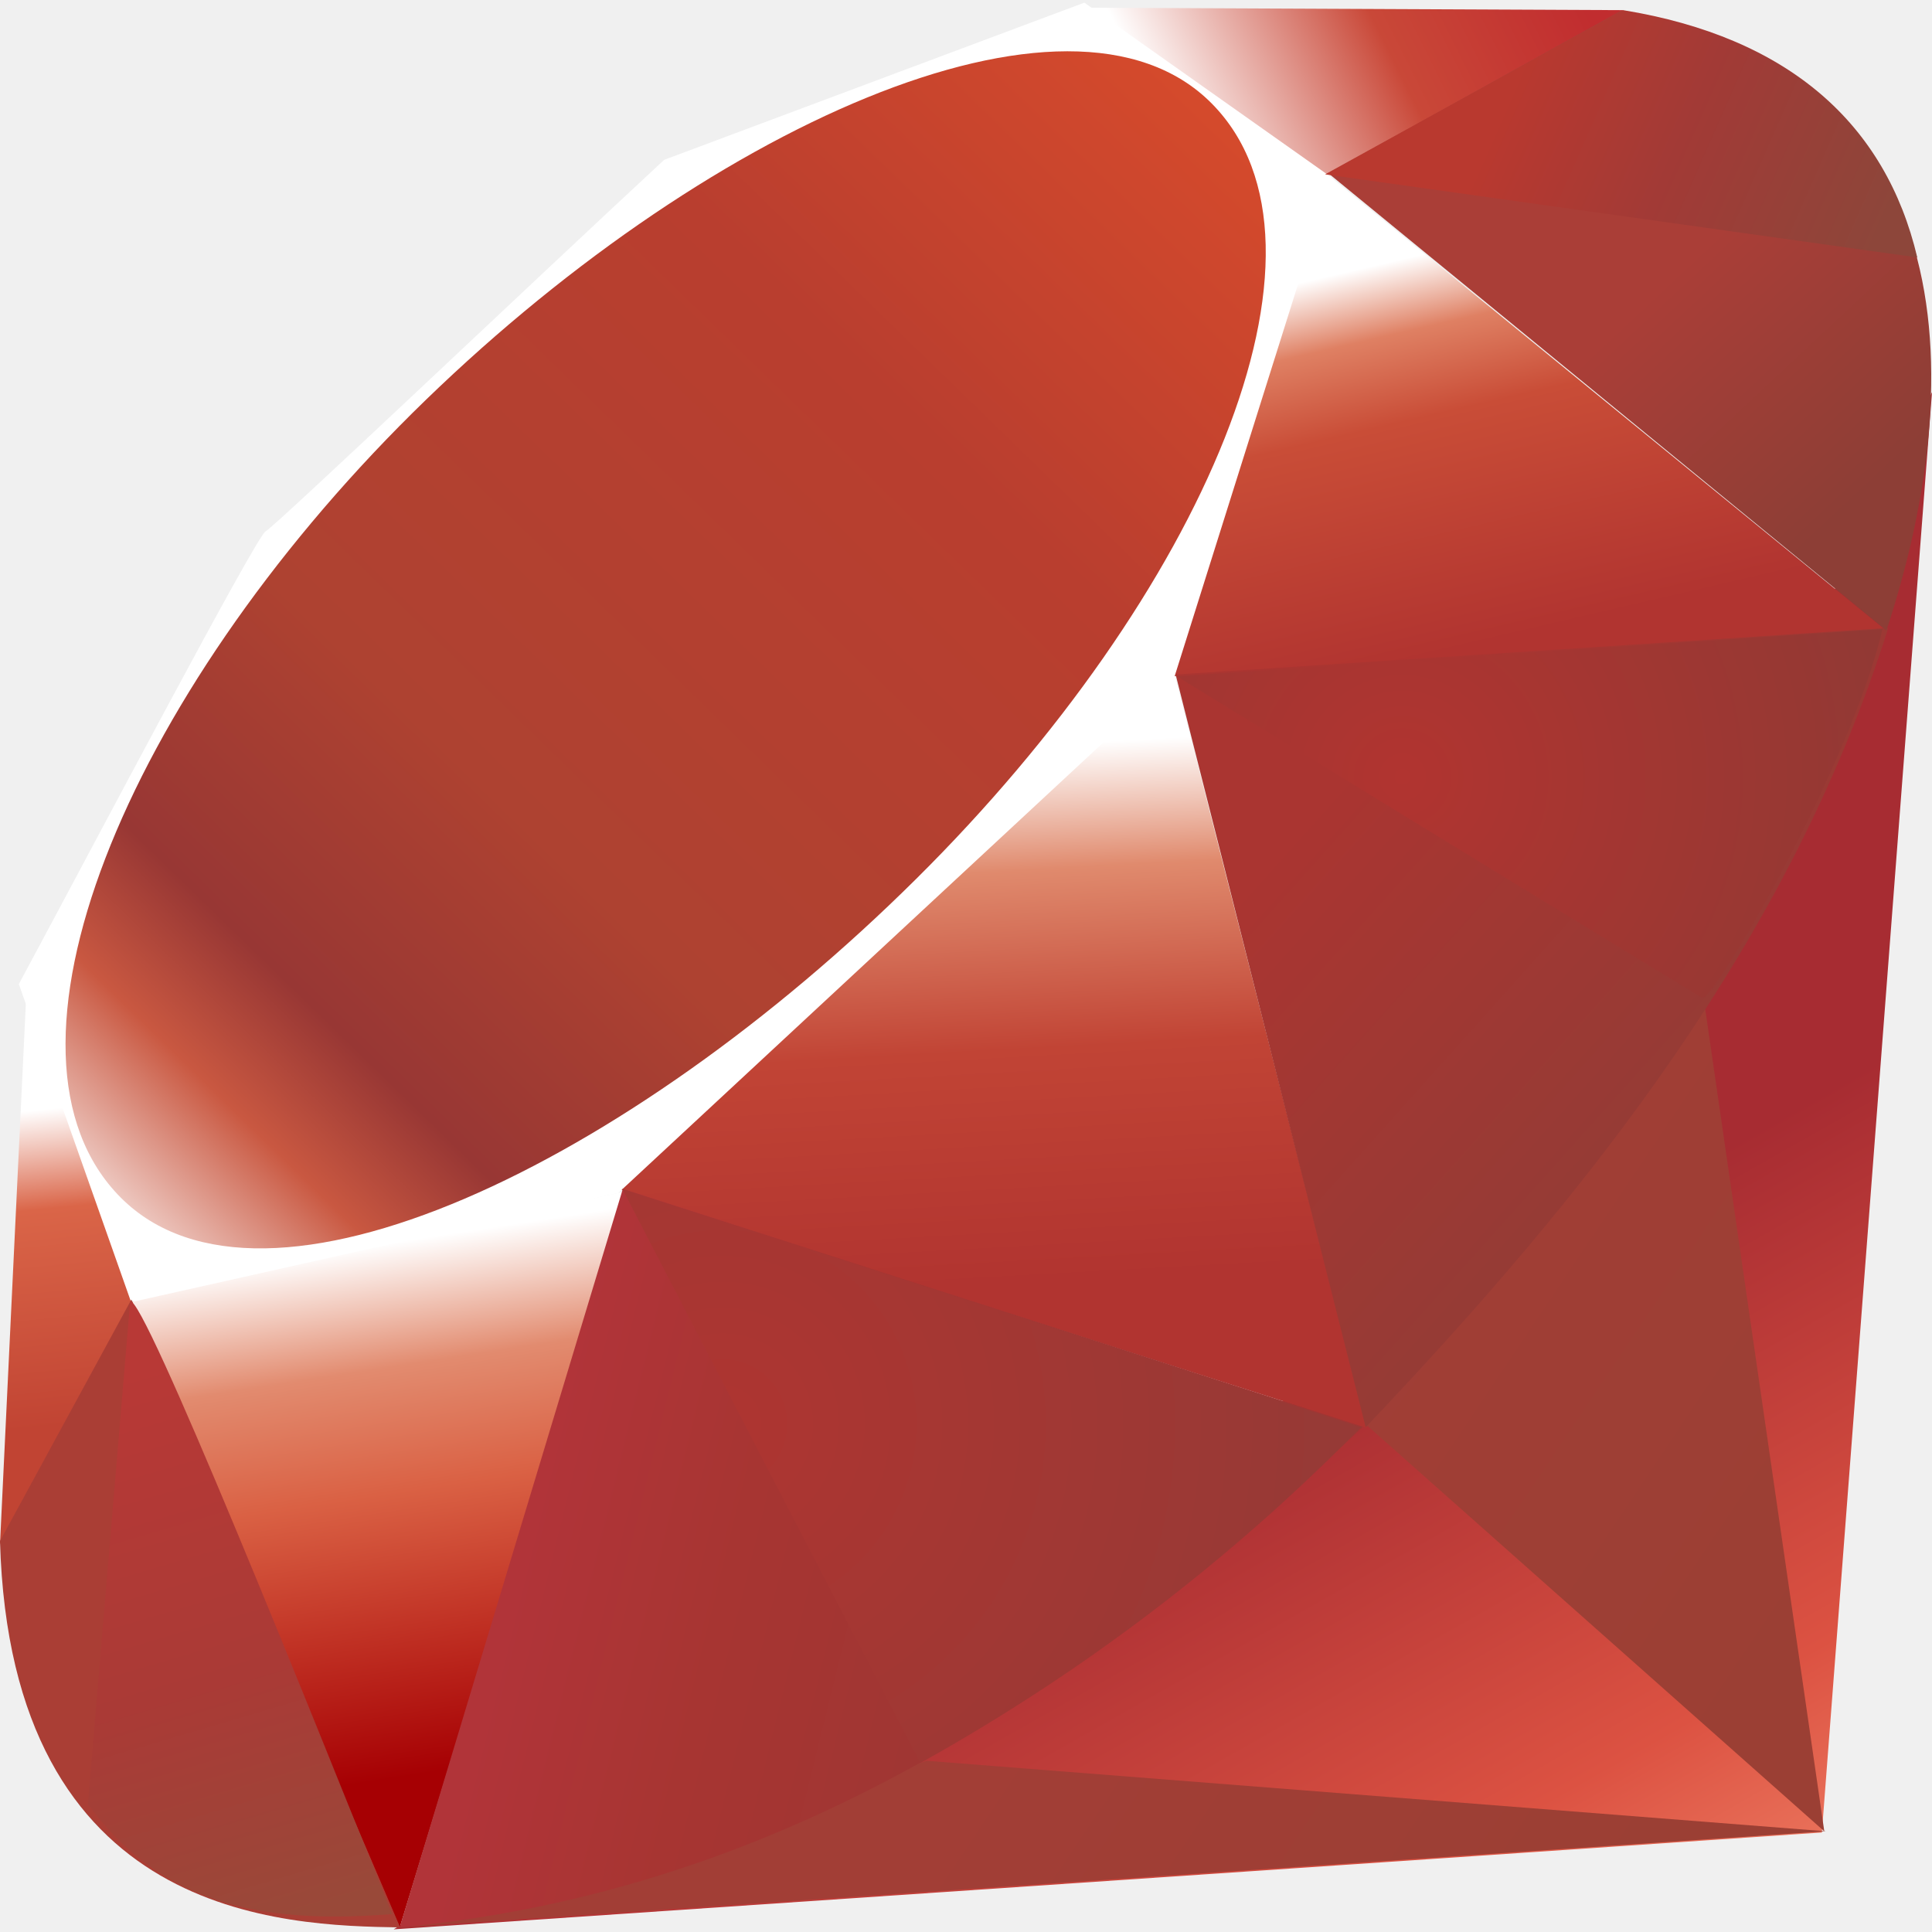
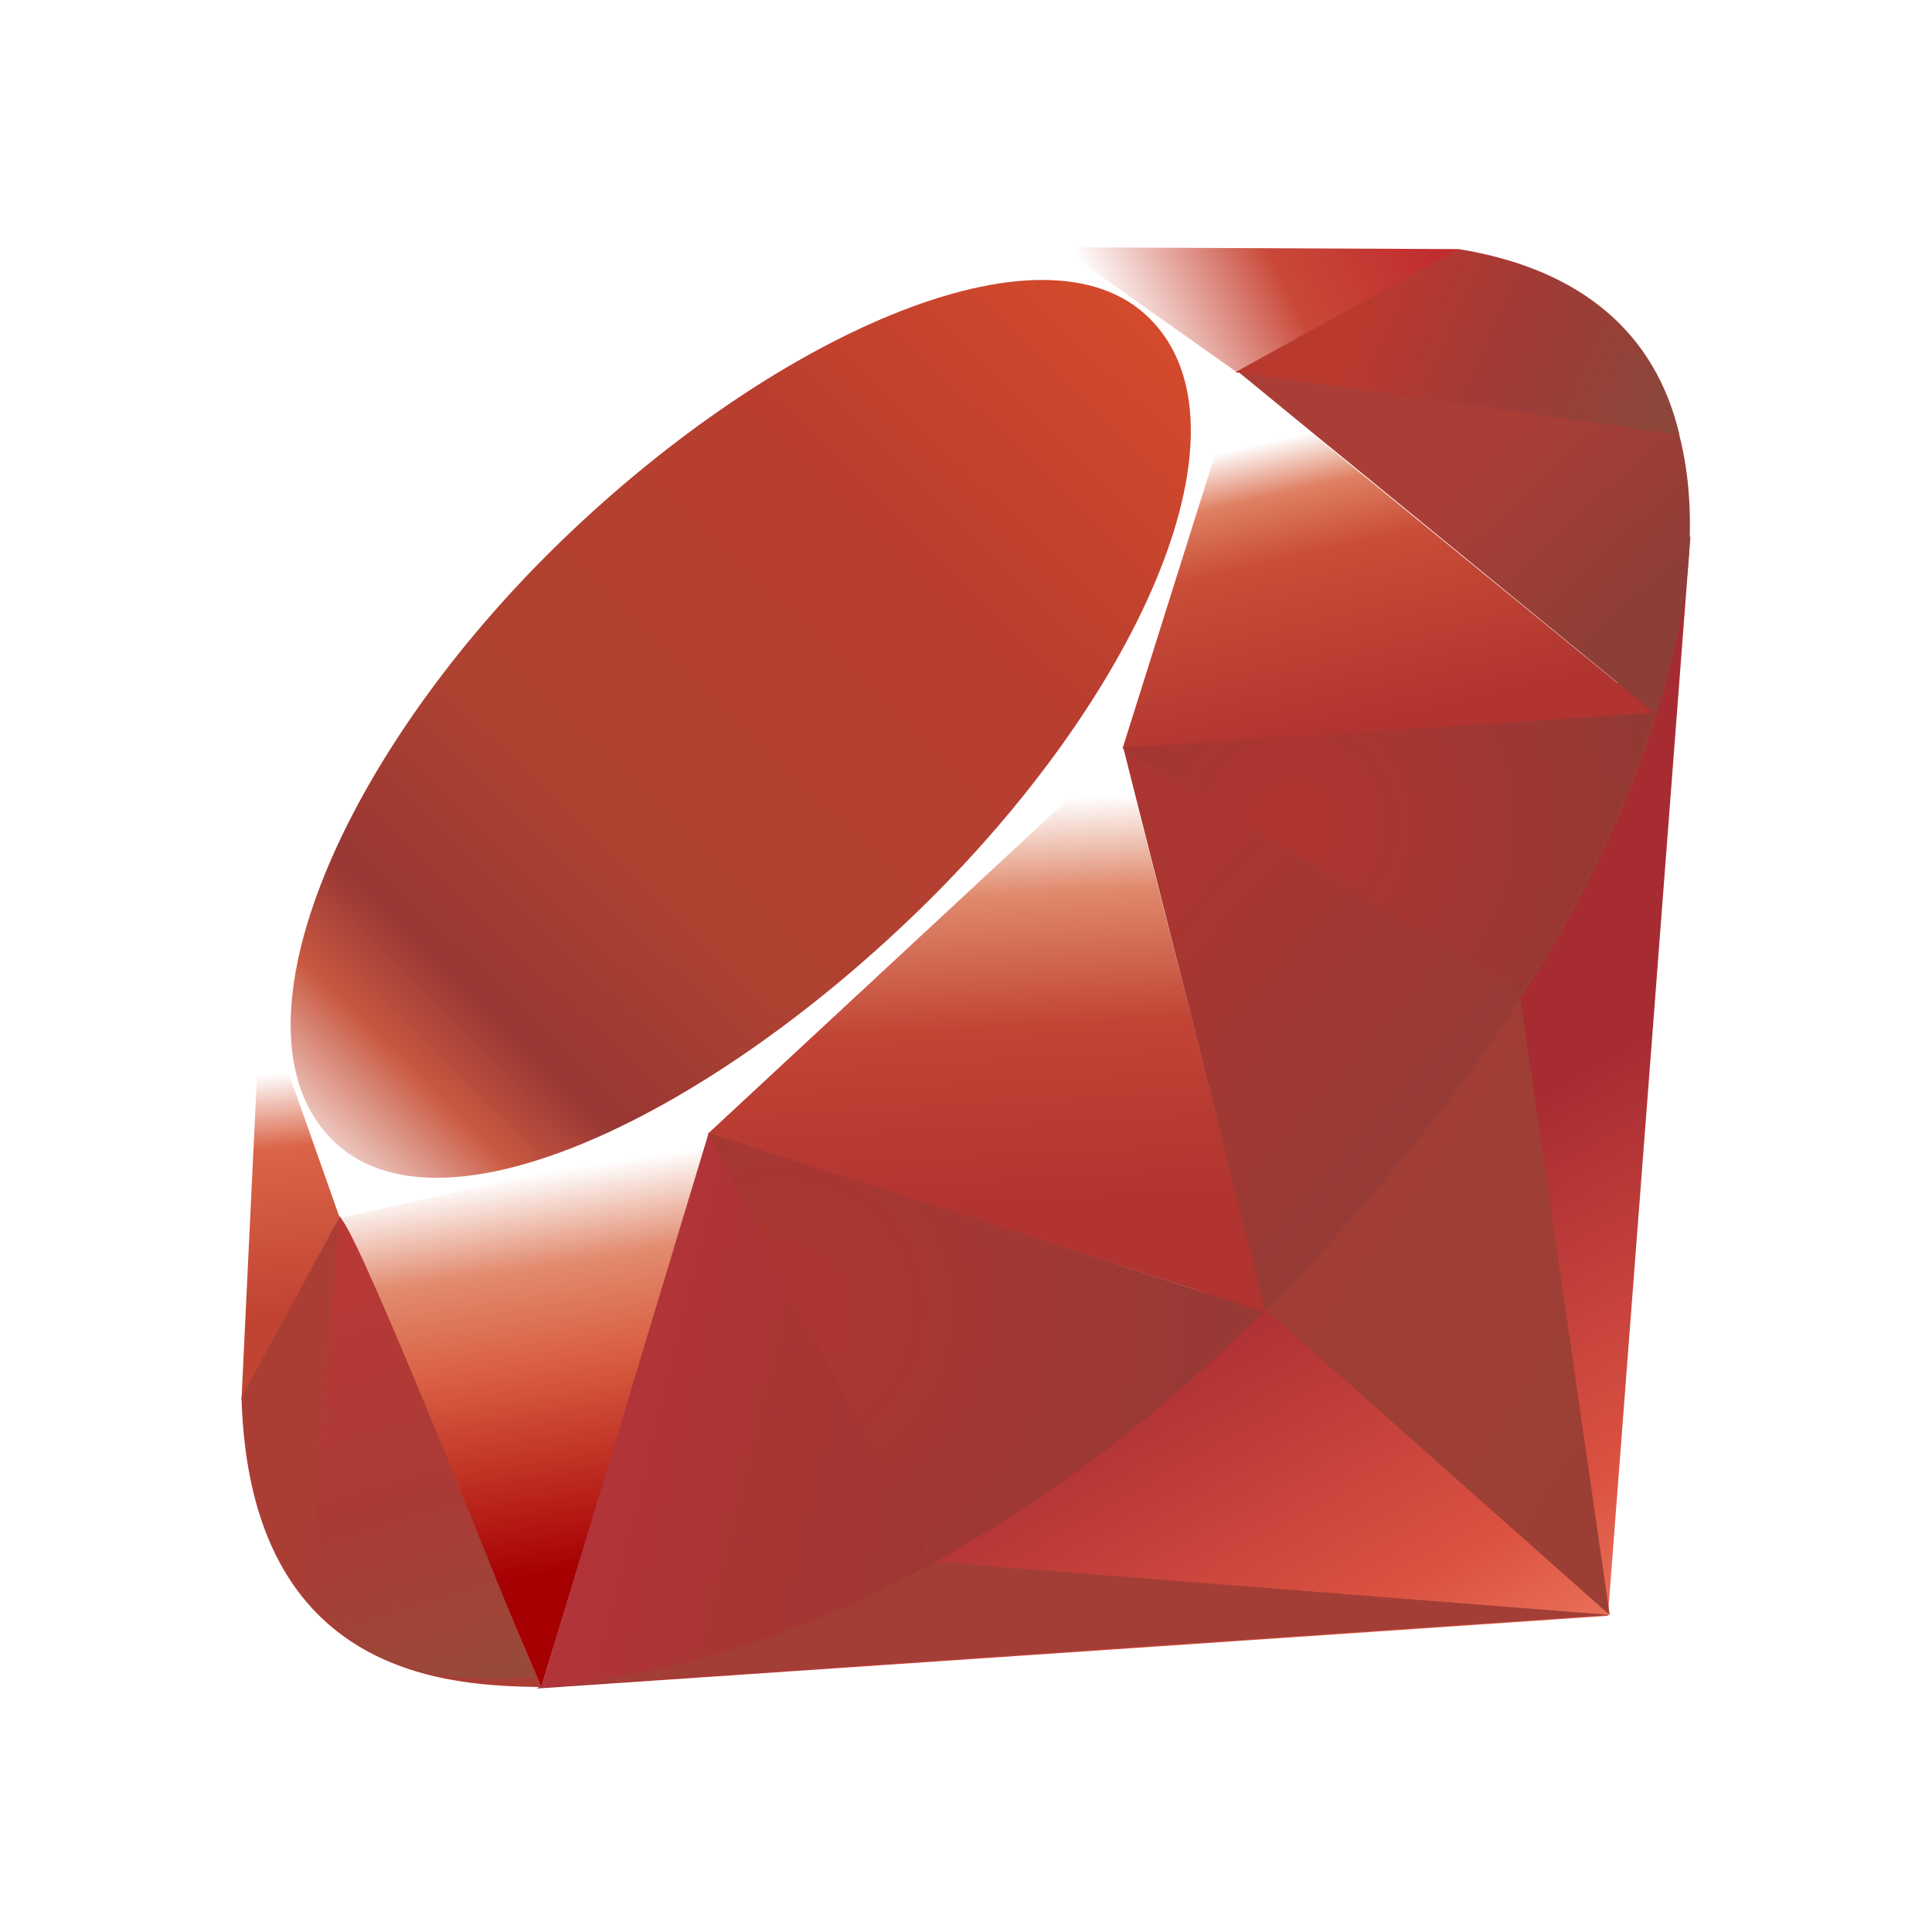
- <svg xmlns="http://www.w3.org/2000/svg" xmlns:xlink="http://www.w3.org/1999/xlink" viewBox="0 0 80 80">
-   <defs>
-     <linearGradient id="b" x1="70.29" y1="87.14" x2="53.41" y2="57.34" gradientUnits="userSpaceOnUse">
-       <stop offset="0" stop-color="#f68f71" />
-       <stop offset=".41" stop-color="#dc5242" />
-       <stop offset=".99" stop-color="#a72c32" />
-       <stop offset="1" stop-color="#a72c32" />
-     </linearGradient>
-     <linearGradient id="a" x1="78.69" y1="62.11" x2="56.94" y2="47.52" gradientUnits="userSpaceOnUse">
-       <stop offset="0" stop-color="#9b3f34" />
-       <stop offset=".99" stop-color="#a23e36" />
-       <stop offset="1" stop-color="#a23e36" />
-     </linearGradient>
-     <linearGradient id="c" x1="61.29" y1="88.05" x2="39.54" y2="73.45" xlink:href="#a" />
-     <linearGradient id="d" x1="15.62" y1="51.55" x2="19" y2="73.46" gradientUnits="userSpaceOnUse">
-       <stop offset="0" stop-color="#fff" />
-       <stop offset=".23" stop-color="#e28b6f" />
-       <stop offset=".46" stop-color="#da6144" />
-       <stop offset=".99" stop-color="#a60003" />
-       <stop offset="1" stop-color="#a60003" />
-     </linearGradient>
-     <linearGradient id="e" x1="38.82" y1="31.08" x2="40.06" y2="53.45" gradientUnits="userSpaceOnUse">
-       <stop offset="0" stop-color="#fff" />
-       <stop offset=".23" stop-color="#e08a6d" />
-       <stop offset=".56" stop-color="#c14435" />
-       <stop offset=".99" stop-color="#b13430" />
-       <stop offset="1" stop-color="#b13430" />
-     </linearGradient>
-     <linearGradient id="f" x1="59.4" y1="10.42" x2="63.12" y2="26.44" gradientUnits="userSpaceOnUse">
-       <stop offset="0" stop-color="#fff" />
-       <stop offset=".18" stop-color="#df8063" />
-       <stop offset=".4" stop-color="#c94d37" />
-       <stop offset=".99" stop-color="#b13430" />
-       <stop offset="1" stop-color="#b13430" />
-     </linearGradient>
-     <linearGradient id="g" x1="48.04" y1="4.77" x2="64.07" y2="-3.24" gradientUnits="userSpaceOnUse">
-       <stop offset="0" stop-color="#fff" />
-       <stop offset=".54" stop-color="#c94838" />
-       <stop offset=".99" stop-color="#c12d2f" />
-       <stop offset="1" stop-color="#c12d2f" />
-     </linearGradient>
-     <linearGradient id="h" x1="1.58" y1="45.96" x2="2.9" y2="59.17" gradientUnits="userSpaceOnUse">
-       <stop offset="0" stop-color="#fff" />
-       <stop offset=".31" stop-color="#da6548" />
-       <stop offset=".99" stop-color="#c14433" />
-       <stop offset="1" stop-color="#c14433" />
-     </linearGradient>
-     <linearGradient id="i" x1="-7.49" y1="62.74" x2="54.52" y2="-1.02" gradientUnits="userSpaceOnUse">
-       <stop offset="0" stop-color="#bd0012" />
-       <stop offset=".07" stop-color="#fff" />
-       <stop offset=".17" stop-color="#fff" />
-       <stop offset=".27" stop-color="#c95841" />
-       <stop offset=".33" stop-color="#983734" />
-       <stop offset=".46" stop-color="#ae4231" />
-       <stop offset=".72" stop-color="#b93e2f" />
-       <stop offset=".99" stop-color="#de4e2b" />
-       <stop offset="1" stop-color="#de4e2b" />
-     </linearGradient>
-     <linearGradient id="j" x1="40" y1="69.17" x2="21.33" y2="64.56" gradientUnits="userSpaceOnUse">
-       <stop offset="0" stop-color="#9f3633" />
-       <stop offset=".54" stop-color="#a73532" />
-       <stop offset=".99" stop-color="#b13439" />
-       <stop offset="1" stop-color="#b13439" />
-     </linearGradient>
-     <linearGradient id="k" x1="72.08" y1="46.75" x2="55.49" y2="31.88" gradientUnits="userSpaceOnUse">
-       <stop offset="0" stop-color="#923c36" />
-       <stop offset=".99" stop-color="#aa3531" />
-       <stop offset="1" stop-color="#aa3531" />
-     </linearGradient>
-     <linearGradient id="l" x1="78.18" y1="19.47" x2="69.91" y2="10.63" gradientUnits="userSpaceOnUse">
-       <stop offset="0" stop-color="#8d3e36" />
-       <stop offset=".99" stop-color="#aa3e37" />
-       <stop offset="1" stop-color="#aa3e37" />
-     </linearGradient>
-     <linearGradient id="o" x1="10.77" y1="79.79" x2="4.03" y2="56.94" gradientUnits="userSpaceOnUse">
-       <stop offset="0" stop-color="#994939" />
-       <stop offset=".43" stop-color="#aa3a36" />
-       <stop offset=".99" stop-color="#b83936" />
-       <stop offset="1" stop-color="#b83936" />
-     </linearGradient>
-     <linearGradient id="p" x1="62.44" y1="4.07" x2="77.54" y2="10.73" gradientUnits="userSpaceOnUse">
-       <stop offset="0" stop-color="#b9392f" />
-       <stop offset=".44" stop-color="#a23a36" />
-       <stop offset=".99" stop-color="#8d463a" />
-       <stop offset="1" stop-color="#8d463a" />
-     </linearGradient>
-     <radialGradient id="m" cx="58.08" cy="32.17" r="20.33" gradientUnits="userSpaceOnUse">
-       <stop offset="0" stop-color="#b13430" />
-       <stop offset=".99" stop-color="#923934" />
-       <stop offset="1" stop-color="#923934" />
-     </radialGradient>
-     <radialGradient id="n" cx="29.92" cy="58.96" r="27.03" gradientUnits="userSpaceOnUse">
-       <stop offset="0" stop-color="#ae3531" />
-       <stop offset=".99" stop-color="#953a36" />
-       <stop offset="1" stop-color="#953a36" />
-     </radialGradient>
-   </defs>
-   <path fill="url(#b)" fill-rule="evenodd" d="M16.3 79.89l59.14-4.01L80 16.24 61.98 52.77 16.3 79.89z" />
-   <path fill="url(#a)" fill-rule="evenodd" d="M56.61 59.03l18.93 16.8-5.08-35.08-13.85 18.28z" />
-   <path fill="url(#c)" fill-rule="evenodd" d="M16.5 79.81l59.11-3.98-37.24-2.92-21.87 6.9z" />
-   <path fill="url(#d)" fill-rule="evenodd" d="M5.39 53.72l11.16 26.1 9.31-30.48-20.47 4.38z" />
-   <path fill="url(#e)" fill-rule="evenodd" d="M23.55 48.57l33.06 10.56-8.56-33.52-24.5 22.96z" />
-   <path fill="url(#f)" fill-rule="evenodd" d="M48.45 28.01l29.61-1.93L54.9 7.17l-6.45 20.84z" />
-   <path fill="url(#g)" fill-rule="evenodd" d="M45.02.32l22.21.1-13.62 7.53L45.02.32z" />
-   <path fill="url(#h)" fill-rule="evenodd" d="M1.09 41.14L0 63.94l5.71-10.4-4.62-12.4z" />
-   <path d="M.78 40.75l4.65 13.17L25.6 49.4 48.64 28l6.5-20.65L44.9.11 27.5 6.62C22 11.72 11.38 21.81 11 22S4 34.76.78 40.75z" fill="#fff" fill-rule="evenodd" />
-   <path d="M17.09 17.09C29 5.31 44.29-1.65 50.17 4.28s-.36 20.34-12.24 32.12S10.92 55.53 5 49.59s.2-20.72 12.09-32.5z" fill="url(#i)" fill-rule="evenodd" />
-   <path d="M16.55 79.81l9.24-30.58 30.65 9.85C45.36 69.48 33 78.26 16.55 79.81z" fill="url(#j)" fill-rule="evenodd" />
-   <path d="M48.68 27.93l7.87 31.17c9.26-9.74 17.57-20.2 21.64-33.1z" fill="url(#k)" fill-rule="evenodd" />
-   <path d="M78.11 26.11C81.26 16.61 82 3 67.13.44L55 7.17z" fill="url(#l)" fill-rule="evenodd" />
-   <path d="M0 63.81c.44 15.68 11.75 15.92 16.57 16l-11.13-26z" fill="#aa3e35" fill-rule="evenodd" />
-   <path d="M48.72 28c7.12 4.37 21.46 13.15 21.75 13.31.45.26 6.18-9.66 7.48-15.26z" fill="url(#m)" fill-rule="evenodd" />
-   <path d="M25.77 49.23L38.11 73a79.82 79.82 0 0018.24-13.9z" fill="url(#n)" fill-rule="evenodd" />
-   <path d="M5.39 53.89L3.64 74.71c3.3 4.5 7.84 4.9 12.6 4.55C12.8 70.68 5.92 53.54 5.39 53.89z" fill="url(#o)" fill-rule="evenodd" />
-   <path d="M54.87 7.22l24.52 3.44C78.08 5.12 74.06 1.54 67.21.42z" fill="url(#p)" fill-rule="evenodd" />
+ <svg xmlns="http://www.w3.org/2000/svg" viewBox="0 0 80 80">
+   <rect width="100%" height="100%" fill="white" />
+   <path fill-rule="evenodd" clip-rule="evenodd" d="M22.225 69.918L66.58 66.91L70 22.18L56.485 49.578L22.225 69.918Z" fill="url(#paint0_linear_73_3927)" />
+   <path fill-rule="evenodd" clip-rule="evenodd" d="M52.457 54.273L66.654 66.873L62.844 40.562L52.457 54.273V54.273Z" fill="url(#paint1_linear_73_3927)" />
+   <path fill-rule="evenodd" clip-rule="evenodd" d="M22.375 69.858L66.707 66.873L38.778 64.683L22.375 69.858V69.858Z" fill="url(#paint2_linear_73_3927)" />
+   <path fill-rule="evenodd" clip-rule="evenodd" d="M14.043 50.29L22.413 69.865L29.395 47.005L14.043 50.29V50.29Z" fill="url(#paint3_linear_73_3927)" />
+   <path fill-rule="evenodd" clip-rule="evenodd" d="M27.662 46.428L52.457 54.347L46.037 29.207L27.662 46.428V46.428Z" fill="url(#paint4_linear_73_3927)" />
+   <path fill-rule="evenodd" clip-rule="evenodd" d="M46.338 31.008L68.545 29.56L51.175 15.377L46.338 31.008V31.008Z" fill="url(#paint5_linear_73_3927)" />
+   <path fill-rule="evenodd" clip-rule="evenodd" d="M43.765 10.24L60.422 10.315L50.207 15.963L43.765 10.24Z" fill="url(#paint6_linear_73_3927)" />
+   <path fill-rule="evenodd" clip-rule="evenodd" d="M10.818 40.855L10 57.955L14.283 50.155L10.818 40.855V40.855Z" fill="url(#paint7_linear_73_3927)" />
+   <path fill-rule="evenodd" clip-rule="evenodd" d="M10.585 40.562L14.072 50.44L29.2 47.05L46.48 31L51.355 15.512L43.675 10.082L30.625 14.965C26.5 18.79 18.535 26.358 18.25 26.5C17.965 26.642 13 36.07 10.585 40.562Z" fill="white" />
+   <path fill-rule="evenodd" clip-rule="evenodd" d="M22.818 22.817C31.75 13.982 43.218 8.762 47.628 13.21C52.038 17.657 47.358 28.465 38.448 37.3C29.538 46.135 18.19 51.648 13.75 47.193C9.31 42.737 13.9 31.652 22.818 22.817V22.817Z" fill="url(#paint8_linear_73_3927)" />
+   <path fill-rule="evenodd" clip-rule="evenodd" d="M22.412 69.858L29.342 46.922L52.33 54.31C44.02 62.11 34.75 68.695 22.412 69.858Z" fill="url(#paint9_linear_73_3927)" />
+   <path fill-rule="evenodd" clip-rule="evenodd" d="M46.51 30.948L52.412 54.325C59.357 47.02 65.59 39.175 68.642 29.5L46.51 30.948Z" fill="url(#paint10_linear_73_3927)" />
+   <path fill-rule="evenodd" clip-rule="evenodd" d="M68.582 29.582C70.945 22.457 71.5 12.25 60.347 10.33L51.25 15.377L68.582 29.582Z" fill="url(#paint11_linear_73_3927)" />
+   <path fill-rule="evenodd" clip-rule="evenodd" d="M10 57.858C10.33 69.618 18.812 69.797 22.427 69.858L14.08 50.358L10 57.858Z" fill="#AA3E35" />
+   <path fill-rule="evenodd" clip-rule="evenodd" d="M46.54 31C51.88 34.278 62.635 40.862 62.852 40.983C63.19 41.178 67.487 33.737 68.463 29.538L46.54 31Z" fill="url(#paint12_radial_73_3927)" />
+   <path fill-rule="evenodd" clip-rule="evenodd" d="M29.327 46.922L38.582 64.75C43.62 61.952 48.228 58.44 52.262 54.325L29.327 46.922Z" fill="url(#paint13_radial_73_3927)" />
+   <path fill-rule="evenodd" clip-rule="evenodd" d="M14.043 50.417L12.73 66.032C15.206 69.407 18.61 69.707 22.18 69.445C19.601 63.01 14.441 50.155 14.043 50.417Z" fill="url(#paint14_linear_73_3927)" />
+   <path fill-rule="evenodd" clip-rule="evenodd" d="M51.152 15.415L69.542 17.995C68.56 13.84 65.545 11.155 60.407 10.315L51.152 15.415Z" fill="url(#paint15_linear_73_3927)" />
+   <linearGradient id="paint0_linear_73_3927" x1="62.717" y1="75.355" x2="50.057" y2="53.005" gradientUnits="userSpaceOnUse">
+     <stop stop-color="#F68F71" />
+     <stop offset="0.41" stop-color="#DC5242" />
+     <stop offset="0.99" stop-color="#A72C32" />
+     <stop offset="1" stop-color="#A72C32" />
+   </linearGradient>
+   <linearGradient id="paint1_linear_73_3927" x1="69.017" y1="56.583" x2="52.705" y2="45.64" gradientUnits="userSpaceOnUse">
+     <stop stop-color="#9B3F34" />
+     <stop offset="0.99" stop-color="#A23E36" />
+     <stop offset="1" stop-color="#A23E36" />
+   </linearGradient>
+   <linearGradient id="paint2_linear_73_3927" x1="2739.51" y1="520.341" x2="2698.46" y2="284.248" gradientUnits="userSpaceOnUse">
+     <stop stop-color="#9B3F34" />
+     <stop offset="0.99" stop-color="#A23E36" />
+     <stop offset="1" stop-color="#A23E36" />
+   </linearGradient>
+   <linearGradient id="paint3_linear_73_3927" x1="21.715" y1="48.663" x2="24.25" y2="65.095" gradientUnits="userSpaceOnUse">
+     <stop stop-color="white" />
+     <stop offset="0.23" stop-color="#E28B6F" />
+     <stop offset="0.46" stop-color="#DA6144" />
+     <stop offset="0.99" stop-color="#A60003" />
+     <stop offset="1" stop-color="#A60003" />
+   </linearGradient>
+   <linearGradient id="paint4_linear_73_3927" x1="39.115" y1="33.31" x2="40.045" y2="50.087" gradientUnits="userSpaceOnUse">
+     <stop stop-color="white" />
+     <stop offset="0.23" stop-color="#E08A6D" />
+     <stop offset="0.56" stop-color="#C14435" />
+     <stop offset="0.99" stop-color="#B13430" />
+     <stop offset="1" stop-color="#B13430" />
+   </linearGradient>
+   <linearGradient id="paint5_linear_73_3927" x1="54.55" y1="17.815" x2="57.34" y2="29.83" gradientUnits="userSpaceOnUse">
+     <stop stop-color="white" />
+     <stop offset="0.18" stop-color="#DF8063" />
+     <stop offset="0.4" stop-color="#C94D37" />
+     <stop offset="0.99" stop-color="#B13430" />
+     <stop offset="1" stop-color="#B13430" />
+   </linearGradient>
+   <linearGradient id="paint6_linear_73_3927" x1="46.03" y1="13.578" x2="58.052" y2="7.57" gradientUnits="userSpaceOnUse">
+     <stop stop-color="white" />
+     <stop offset="0.54" stop-color="#C94838" />
+     <stop offset="0.99" stop-color="#C12D2F" />
+     <stop offset="1" stop-color="#C12D2F" />
+   </linearGradient>
+   <linearGradient id="paint7_linear_73_3927" x1="11.185" y1="44.47" x2="12.175" y2="54.377" gradientUnits="userSpaceOnUse">
+     <stop stop-color="white" />
+     <stop offset="0.31" stop-color="#DA6548" />
+     <stop offset="0.99" stop-color="#C14433" />
+     <stop offset="1" stop-color="#C14433" />
+   </linearGradient>
+   <linearGradient id="paint8_linear_73_3927" x1="4.383" y1="57.055" x2="50.89" y2="9.235" gradientUnits="userSpaceOnUse">
+     <stop stop-color="#BD0012" />
+     <stop offset="0.07" stop-color="white" />
+     <stop offset="0.17" stop-color="white" />
+     <stop offset="0.27" stop-color="#C95841" />
+     <stop offset="0.33" stop-color="#983734" />
+     <stop offset="0.46" stop-color="#AE4231" />
+     <stop offset="0.72" stop-color="#B93E2F" />
+     <stop offset="0.99" stop-color="#DE4E2B" />
+     <stop offset="1" stop-color="#DE4E2B" />
+   </linearGradient>
+   <linearGradient id="paint9_linear_73_3927" x1="40" y1="61.877" x2="25.997" y2="58.42" gradientUnits="userSpaceOnUse">
+     <stop stop-color="#9F3633" />
+     <stop offset="0.54" stop-color="#A73532" />
+     <stop offset="0.99" stop-color="#B13439" />
+     <stop offset="1" stop-color="#B13439" />
+   </linearGradient>
+   <linearGradient id="paint10_linear_73_3927" x1="64.06" y1="45.062" x2="51.617" y2="33.91" gradientUnits="userSpaceOnUse">
+     <stop stop-color="#923C36" />
+     <stop offset="0.99" stop-color="#AA3531" />
+     <stop offset="1" stop-color="#AA3531" />
+   </linearGradient>
+   <linearGradient id="paint11_linear_73_3927" x1="68.635" y1="24.602" x2="62.432" y2="17.973" gradientUnits="userSpaceOnUse">
+     <stop stop-color="#8D3E36" />
+     <stop offset="0.99" stop-color="#AA3E37" />
+     <stop offset="1" stop-color="#AA3E37" />
+   </linearGradient>
+   <radialGradient id="paint12_radial_73_3927" cx="0" cy="0" r="1" gradientUnits="userSpaceOnUse" gradientTransform="translate(53.56 34.1275) scale(15.2475 15.2475)">
+     <stop stop-color="#B13430" />
+     <stop offset="0.99" stop-color="#923934" />
+     <stop offset="1" stop-color="#923934" />
+   </radialGradient>
+   <radialGradient id="paint13_radial_73_3927" cx="0" cy="0" r="1" gradientUnits="userSpaceOnUse" gradientTransform="translate(32.4396 54.22) scale(20.2725 20.2725)">
+     <stop stop-color="#AE3531" />
+     <stop offset="0.99" stop-color="#953A36" />
+     <stop offset="1" stop-color="#953A36" />
+   </radialGradient>
+   <linearGradient id="paint14_linear_73_3927" x1="18.078" y1="69.843" x2="13.023" y2="52.705" gradientUnits="userSpaceOnUse">
+     <stop stop-color="#994939" />
+     <stop offset="0.43" stop-color="#AA3A36" />
+     <stop offset="0.99" stop-color="#B83936" />
+     <stop offset="1" stop-color="#B83936" />
+   </linearGradient>
+   <linearGradient id="paint15_linear_73_3927" x1="56.83" y1="13.053" x2="68.155" y2="18.047" gradientUnits="userSpaceOnUse">
+     <stop stop-color="#B9392F" />
+     <stop offset="0.44" stop-color="#A23A36" />
+     <stop offset="0.99" stop-color="#8D463A" />
+     <stop offset="1" stop-color="#8D463A" />
+   </linearGradient>
</svg>
